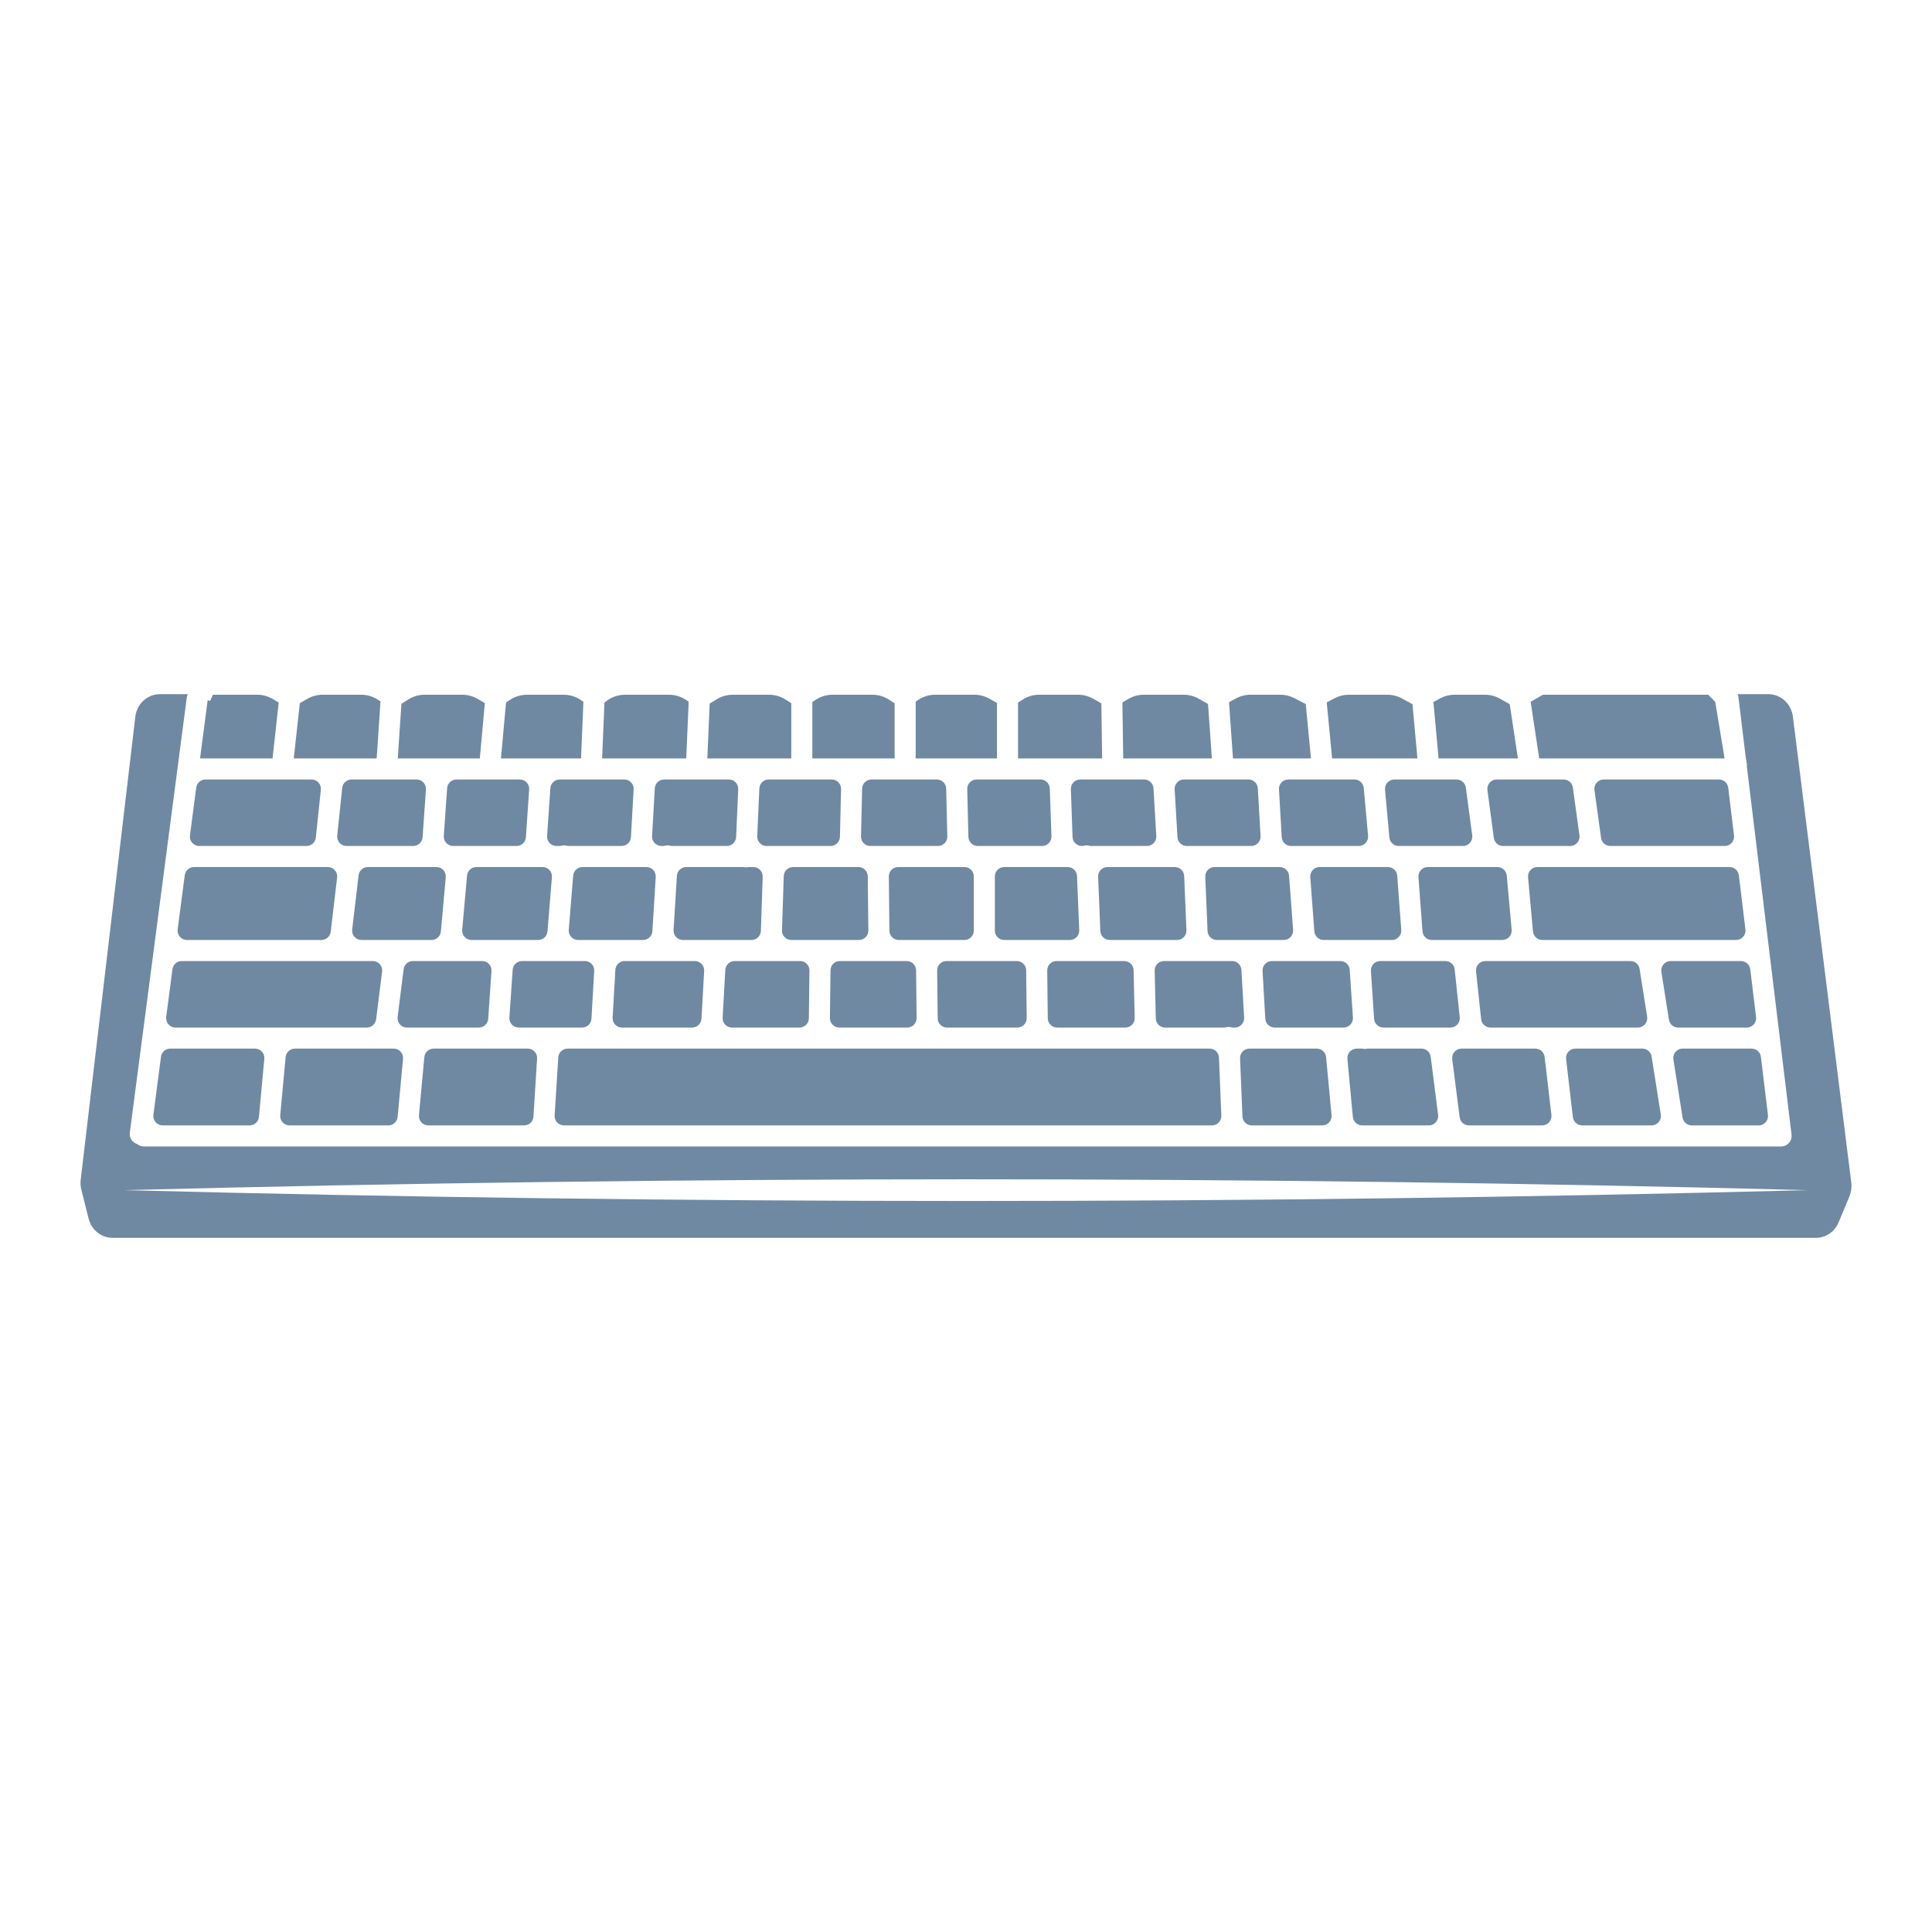
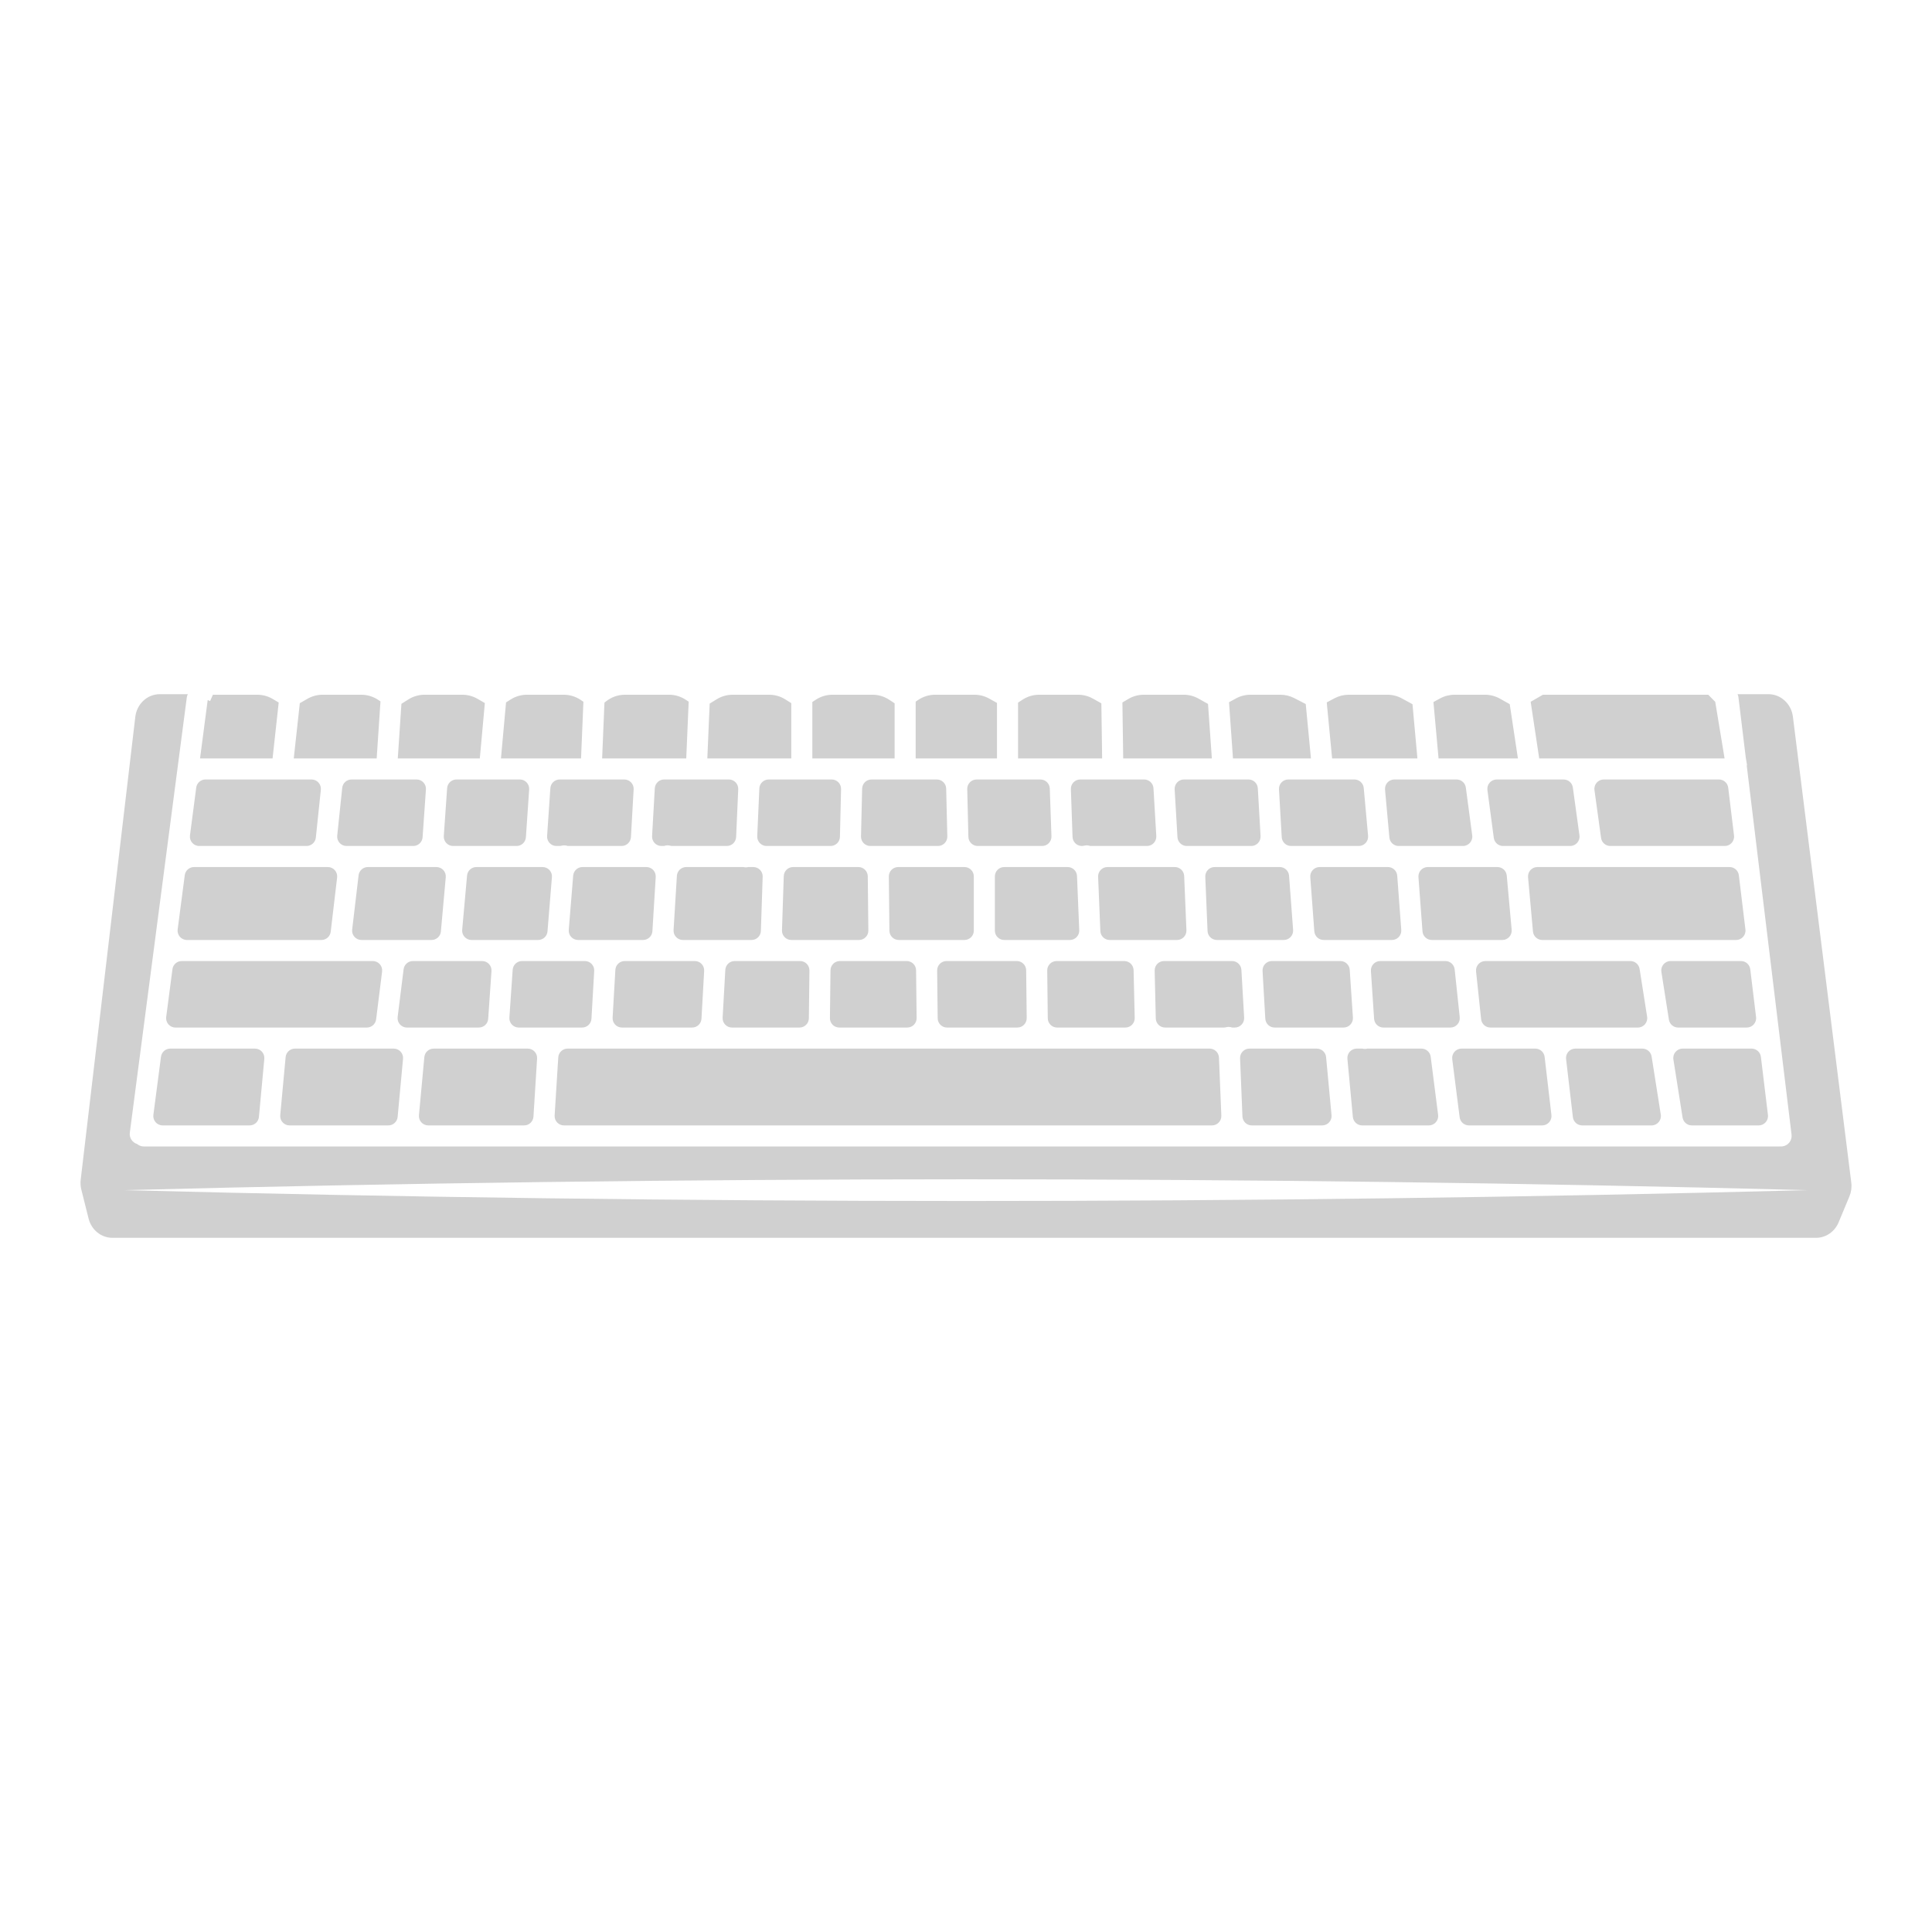
<svg xmlns="http://www.w3.org/2000/svg" version="1.1" id="Capa_1" x="0px" y="0px" viewBox="0 0 1200 1200" enable-background="new 0 0 1200 1200" xml:space="preserve">
-   <path d="M587.688,489.822l0.707,29.681c0.078,3.264-2.547,5.952-5.812,5.952h-41.988  c-3.265,0-5.89-2.688-5.812-5.952l0.708-29.681c0.075-3.156,2.655-5.675,5.811-5.675h40.574  C585.033,484.147,587.612,486.667,587.688,489.822z M492.623,538.535c-3.136,0-5.707,2.487-5.81,5.622l-1.111,33.679  c-0.108,3.284,2.525,6.005,5.81,6.005h42.022c3.235,0,5.847-2.641,5.813-5.875l-0.359-33.679c-0.034-3.186-2.627-5.751-5.813-5.751  H492.623z M563.183,596.921h-41.532c-3.184,0-5.775,2.561-5.813,5.744l-0.354,29.681c-0.038,3.237,2.575,5.882,5.813,5.882h42.219  c3.236,0,5.849-2.643,5.813-5.879l-0.334-29.681C568.96,599.484,566.368,596.921,563.183,596.921z M646.23,484.147h-39.642  c-3.265,0-5.89,2.688-5.812,5.952l0.708,29.681c0.075,3.156,2.655,5.675,5.811,5.675h39.971c3.29,0,5.924-2.728,5.809-6.016  l-1.036-29.681C651.931,486.628,649.362,484.147,646.23,484.147z M623.746,538.535c-3.211,0-5.813,2.603-5.813,5.813v33.679  c0,3.211,2.603,5.813,5.813,5.813h40.781c3.305,0,5.945-2.751,5.808-6.053l-1.388-33.679c-0.128-3.115-2.691-5.574-5.808-5.574  H623.746z M322.873,484.147h-39.354c-3.054,0-5.587,2.362-5.799,5.409l-2.071,29.681c-0.234,3.362,2.43,6.218,5.799,6.218h39.401  c3.057,0,5.592-2.368,5.8-5.418l2.024-29.681C328.902,486.998,326.239,484.147,322.873,484.147z M557.884,538.535  c-3.235,0-5.847,2.641-5.813,5.875l0.358,33.679c0.034,3.186,2.627,5.751,5.813,5.751h40.797c3.211,0,5.813-2.603,5.813-5.813  v-33.679c0-3.21-2.603-5.813-5.813-5.813H557.884z M631.556,596.921h-43.664c-3.236,0-5.849,2.643-5.813,5.879l0.334,29.681  c0.036,3.185,2.628,5.748,5.813,5.748h43.667c3.236,0,5.85-2.643,5.813-5.879l-0.338-29.681  C637.333,599.483,634.741,596.921,631.556,596.921z M361.807,538.535c-3.027,0-5.548,2.323-5.794,5.34l-2.749,33.679  c-0.277,3.386,2.397,6.286,5.794,6.286h40.36c3.073,0,5.615-2.391,5.802-5.458l2.062-33.679c0.204-3.344-2.452-6.169-5.802-6.169  H361.807z M387.766,484.147h-40.129c-3.057,0-5.592,2.368-5.8,5.418l-2.024,29.681c-0.229,3.358,2.433,6.209,5.8,6.209h1.808  c0.543,0,1.074-0.109,1.602-0.231c0.626-0.144,1.282-0.202,1.96-0.15c0.582,0.048,1.128,0.194,1.654,0.381h33.443  c3.082,0,5.629-2.406,5.804-5.483l1.686-29.681C393.759,486.956,391.106,484.147,387.766,484.147z M295.888,538.535  c-3.009,0-5.521,2.296-5.79,5.293l-3.027,33.679c-0.306,3.402,2.374,6.333,5.79,6.333h41.406c3.027,0,5.548-2.323,5.794-5.34  l2.749-33.679c0.276-3.386-2.397-6.286-5.794-6.286H295.888z M388.015,596.921c-3.081,0-5.627,2.404-5.804,5.48l-1.706,29.681  c-0.192,3.336,2.462,6.147,5.804,6.147h43.586c3.084,0,5.631-2.408,5.804-5.487l1.667-29.681c0.187-3.333-2.465-6.139-5.804-6.139  H388.015z M464.752,538.535c-0.491,0.118-0.996,0.199-1.521,0.199c-0.097,0-0.194-0.003-0.294-0.005  c-0.454-0.02-0.895-0.087-1.319-0.194h-35.386c-3.072,0-5.614,2.391-5.802,5.458l-2.063,33.679  c-0.205,3.344,2.452,6.169,5.802,6.169h42.62c3.136,0,5.707-2.487,5.81-5.622l1.111-33.679c0.108-3.284-2.525-6.005-5.81-6.005  H464.752z M516.59,484.147H477.45c-3.111,0-5.671,2.45-5.808,5.558l-1.306,29.681c-0.146,3.308,2.497,6.069,5.808,6.069h39.738  c3.157,0,5.737-2.519,5.812-5.675l0.707-29.681C522.479,486.835,519.854,484.147,516.59,484.147z M452.717,484.147h-40.204  c-3.083,0-5.629,2.406-5.804,5.484l-1.686,29.681c-0.19,3.335,2.464,6.143,5.804,6.143h1.559c0.82-0.298,1.714-0.443,2.65-0.388  c0.333,0.02,0.655,0.073,0.968,0.148c0.542,0.129,1.087,0.241,1.644,0.241h33.764c3.111,0,5.671-2.45,5.808-5.558l1.306-29.681  C458.671,486.909,456.028,484.147,452.717,484.147z M456.309,596.921c-3.084,0-5.631,2.408-5.804,5.487l-1.667,29.681  c-0.187,3.334,2.465,6.139,5.804,6.139h41.947c3.184,0,5.775-2.561,5.813-5.744l0.353-29.681c0.039-3.237-2.575-5.882-5.813-5.882  H456.309z M123.756,525.455h66.636c2.976,0,5.472-2.248,5.782-5.208l3.107-29.681c0.359-3.431-2.332-6.419-5.782-6.419h-65.858  c-2.919,0-5.385,2.164-5.764,5.059l-3.886,29.681C117.537,522.368,120.246,525.455,123.756,525.455z M105.757,651.309  c-2.919,0-5.385,2.164-5.764,5.059l-4.724,36.078c-0.455,3.481,2.254,6.568,5.764,6.568h54.003c3.002,0,5.511-2.286,5.788-5.276  l3.347-36.078c0.316-3.408-2.366-6.35-5.788-6.35H105.757z M881.024,544.78l2.509,33.679c0.226,3.035,2.754,5.381,5.797,5.381h43.8  c3.418,0,6.098-2.934,5.79-6.337l-3.049-33.679c-0.271-2.995-2.782-5.289-5.79-5.289h-43.26  C883.441,538.535,880.773,541.409,881.024,544.78z M110.348,577.273c-0.456,3.481,2.254,6.568,5.764,6.568h83.524  c2.947,0,5.427-2.204,5.773-5.13l3.984-33.679c0.409-3.457-2.292-6.496-5.773-6.496h-83.099c-2.919,0-5.385,2.164-5.764,5.059  L110.348,577.273z M233.618,633.136l3.71-29.681c0.434-3.47-2.272-6.534-5.768-6.534H112.877c-2.919,0-5.385,2.164-5.764,5.059  l-3.886,29.681c-0.455,3.48,2.254,6.568,5.764,6.568h118.858C230.781,638.228,233.254,636.045,233.618,633.136z M698.286,596.921  h-42.02c-3.237,0-5.85,2.643-5.813,5.879l0.338,29.681c0.036,3.185,2.628,5.747,5.813,5.747h42.373c3.263,0,5.887-2.686,5.811-5.948  l-0.69-29.681C704.024,599.442,701.444,596.921,698.286,596.921z M1080.03,543.648c-0.354-2.918-2.831-5.113-5.771-5.113H954.891  c-3.417,0-6.097,2.934-5.789,6.337l3.049,33.679c0.271,2.995,2.782,5.289,5.79,5.289h120.408c3.488,0,6.191-3.051,5.771-6.514  L1080.03,543.648z M1045.119,651.309c-3.572,0-6.299,3.192-5.742,6.72l5.696,36.078c0.446,2.826,2.882,4.907,5.742,4.907h41.516  c3.489,0,6.191-3.051,5.771-6.514l-4.381-36.078c-0.354-2.918-2.831-5.113-5.771-5.113H1045.119z M1087.119,602.034  c-0.354-2.918-2.831-5.113-5.771-5.113h-43.688c-3.571,0-6.297,3.189-5.743,6.717l4.669,29.681c0.444,2.827,2.88,4.91,5.742,4.91  h42.624c3.489,0,6.191-3.051,5.771-6.514L1087.119,602.034z M775.452,484.147h-40.055c-3.345,0-6,2.816-5.803,6.155l1.746,29.681  c0.181,3.073,2.725,5.472,5.803,5.472h40.014c3.342,0,5.996-2.811,5.804-6.147l-1.706-29.681  C781.078,486.551,778.533,484.147,775.452,484.147z M682.059,544.588l1.388,33.679c0.128,3.115,2.691,5.574,5.809,5.574h41.85  c3.305,0,5.946-2.753,5.808-6.055l-1.403-33.679c-0.13-3.114-2.692-5.571-5.808-5.571h-41.835  C684.563,538.535,681.923,541.286,682.059,544.588z M748.624,544.59l1.403,33.679c0.13,3.114,2.692,5.571,5.808,5.571h41.535  c3.381,0,6.048-2.874,5.797-6.245l-2.508-33.679c-0.226-3.035-2.754-5.382-5.797-5.382h-40.43  C751.127,538.535,748.486,541.288,748.624,544.59z M910.463,489.192c-0.385-2.888-2.849-5.045-5.762-5.045H866.06  c-3.419,0-6.099,2.935-5.79,6.34l2.699,29.681c0.272,2.994,2.783,5.287,5.79,5.287h39.9c3.516,0,6.227-3.097,5.762-6.582  L910.463,489.192z M933.587,525.455h41.678c3.526,0,6.241-3.114,5.759-6.607l-4.093-29.681c-0.397-2.877-2.855-5.019-5.759-5.019  h-41.543c-3.516,0-6.227,3.097-5.762,6.582l3.958,29.681C928.21,523.298,930.674,525.455,933.587,525.455z M813.84,544.78  l2.509,33.679c0.226,3.035,2.754,5.381,5.797,5.381h42.409c3.38,0,6.048-2.874,5.797-6.245l-2.508-33.679  c-0.226-3.035-2.754-5.382-5.797-5.382h-42.409C816.256,538.535,813.589,541.409,813.84,544.78z M841.254,484.147H800.2  c-3.342,0-5.995,2.811-5.804,6.147l1.706,29.681c0.177,3.076,2.723,5.48,5.804,5.48h42.047c3.418,0,6.099-2.935,5.789-6.34  l-2.699-29.681C846.771,486.44,844.261,484.147,841.254,484.147z M710.645,484.147H670.95c-3.29,0-5.924,2.728-5.809,6.016  l1.036,29.681c0.11,3.13,2.678,5.61,5.81,5.61c0.547,0,1.081-0.108,1.613-0.236c0.358-0.086,0.727-0.144,1.11-0.16  c0.089-0.003,0.181-0.005,0.273-0.005c0.77,0,1.503,0.154,2.192,0.401h35.217c3.345,0,6-2.816,5.803-6.154l-1.746-29.681  C716.268,486.547,713.723,484.147,710.645,484.147z M504.559,471.067h51.105V436.83l-3.414-2.234  c-3.078-2.014-6.676-3.086-10.354-3.086h-24.82c-3.678,0-7.276,1.072-10.354,3.086l-2.163,1.415V471.067z M568.744,471.067h50.505  v-34.46l-4.783-2.682c-2.826-1.584-6.01-2.416-9.249-2.416h-24.338c-3.779,0-7.471,1.132-10.601,3.25l-1.534,1.038V471.067z   M697.638,471.067h55.07l-2.383-33.84l-5.891-3.302c-2.825-1.584-6.01-2.415-9.248-2.415h-24.744c-3.403,0-6.742,0.918-9.667,2.657  l-3.627,2.157L697.638,471.067z M632.328,471.067h52.226l-0.482-34.213l-5.223-2.928c-2.825-1.584-6.01-2.416-9.249-2.416h-24.155  c-3.678,0-7.276,1.072-10.353,3.085l-2.764,1.807V471.067z M765.822,471.067h48.437l-3.238-33.779l-7.106-3.67  c-2.683-1.385-5.658-2.108-8.678-2.108h-18.522c-3.163,0-6.276,0.793-9.053,2.308l-4.297,2.343L765.822,471.067z M893.516,471.067  h49.287l-5.079-33.702l-6.132-3.439c-2.826-1.584-6.011-2.417-9.25-2.417h-18.856c-3.163,0-6.277,0.794-9.054,2.308l-4.099,2.235  L893.516,471.067z M956.028,471.067h115.141l-5.804-35.14l-4.346-4.417H958.335l-7.607,4.39L956.028,471.067z M827.398,471.067  h52.986l-3.062-33.679l-6.551-3.571c-2.777-1.514-5.89-2.307-9.053-2.307h-23.973c-3.089,0-6.132,0.757-8.861,2.204l-4.822,2.557  L827.398,471.067z M128.99,434.882l-4.737,36.185H169.3l3.806-34.721l-3.665-2.179c-2.925-1.739-6.264-2.657-9.667-2.657h-27.537  l-1.75,3.955l-1.495-0.662C128.989,434.83,128.994,434.855,128.99,434.882z M182.46,471.067h51.502l2.362-35.425l-1.6-1.047  c-3.078-2.013-6.676-3.086-10.354-3.086h-23.985c-3.319,0-6.579,0.873-9.454,2.532l-4.71,2.718L182.46,471.067z M439.332,471.067  h52.147V436.75l-3.644-2.307c-3.026-1.916-6.534-2.933-10.117-2.933h-22.628c-3.49,0-6.912,0.966-9.887,2.79l-4.409,2.704  L439.332,471.067z M1148.719,743.081l-6.734,16.151c-2.432,5.83-7.93,9.6-14.008,9.6H69.812c-6.941,0-13.021-4.911-14.784-11.945  l-4.527-18.061c-0.493-1.973-0.623-3.999-0.386-6.02l33.932-287.594c0.945-8.007,7.467-14.043,15.17-14.043h17.441  c-0.305,0.623-0.541,1.29-0.635,2.017L80.632,703.507c-0.421,3.206,1.565,6.155,4.552,7.078c1.129,0.929,2.555,1.509,4.131,1.509  h1016.16c0.13,0,0.251-0.031,0.379-0.038c0.139,0.009,0.272,0.038,0.413,0.038c0.263,0,0.529-0.015,0.797-0.049  c3.584-0.434,6.139-3.694,5.702-7.281l-27.85-229.384l0.218-0.036l-0.84-5.085l-4.52-37.229c-0.08-0.665-0.284-1.279-0.542-1.861  h19.207c7.644,0,14.158,5.986,15.157,13.921l36.275,289.495C1150.231,737.48,1149.833,740.415,1148.719,743.081z M1122.944,739.221  c-347.101-9.015-698.683-8.943-1045.785,0.002C424.262,748.167,775.844,748.239,1122.944,739.221z M373.993,471.067h52.244  l1.512-35.249l-1.871-1.224c-3.077-2.013-6.676-3.085-10.353-3.085h-27.324c-4.364,0-8.594,1.509-11.972,4.272l-0.794,0.649  L373.993,471.067z M311.153,471.067H360.9l1.466-35.196l-1.642-1.111c-3.13-2.118-6.822-3.25-10.601-3.25h-22.808  c-3.582,0-7.09,1.017-10.116,2.933l-2.884,1.826L311.153,471.067z M247.07,471.067h50.951l3.124-34.388l-4.568-2.637  c-2.875-1.659-6.136-2.533-9.455-2.533h-23.393c-3.581,0-7.089,1.017-10.115,2.932l-4.283,2.711L247.07,471.067z M367.364,632.749  l1.706-29.681c0.192-3.336-2.462-6.147-5.804-6.147h-39.032c-3.055,0-5.589,2.365-5.8,5.413l-2.047,29.681  c-0.232,3.36,2.431,6.213,5.799,6.213h39.374C364.642,638.228,367.188,635.825,367.364,632.749z M271.08,538.535h-42.582  c-2.946,0-5.427,2.204-5.773,5.13l-3.983,33.679c-0.409,3.457,2.292,6.496,5.773,6.496h43.539c3.009,0,5.52-2.296,5.79-5.293  l3.027-33.679C277.176,541.466,274.496,538.535,271.08,538.535z M350.294,699.013h402.491c3.304,0,5.943-2.749,5.808-6.05  l-1.472-36.078c-0.127-3.116-2.69-5.576-5.808-5.576H352.55c-3.07,0-5.611,2.387-5.802,5.451l-2.255,36.078  C344.283,696.184,346.941,699.013,350.294,699.013z M266.007,699.013h59.532c3.07,0,5.611-2.387,5.802-5.451l2.255-36.078  c0.209-3.347-2.449-6.176-5.802-6.176h-58.44c-3.002,0-5.511,2.287-5.788,5.276l-3.347,36.078  C259.902,696.071,262.584,699.013,266.007,699.013z M297.422,638.228c3.055,0,5.589-2.365,5.8-5.413l2.047-29.681  c0.232-3.36-2.431-6.213-5.799-6.213h-43.011c-2.932,0-5.405,2.183-5.768,5.092l-3.711,29.681c-0.434,3.47,2.272,6.534,5.769,6.534  H297.422z M1000.206,525.455h71.054c3.488,0,6.191-3.051,5.771-6.514l-3.604-29.681c-0.354-2.918-2.831-5.113-5.771-5.113h-71.543  c-3.526,0-6.24,3.114-5.758,6.608l4.093,29.681C994.844,523.312,997.302,525.455,1000.206,525.455z M761.779,637.992  c0.359-0.086,0.728-0.144,1.111-0.16c0.862-0.031,1.693,0.116,2.465,0.396h1.603c3.342,0,5.996-2.811,5.804-6.147l-1.706-29.681  c-0.177-3.076-2.723-5.48-5.804-5.48h-42.256c-3.263,0-5.887,2.686-5.811,5.949l0.691,29.681c0.073,3.157,2.654,5.678,5.812,5.678  h36.478C760.713,638.228,761.248,638.12,761.779,637.992z M179.849,699.013h61.346c3.003,0,5.511-2.286,5.788-5.276l3.347-36.078  c0.316-3.408-2.366-6.35-5.789-6.35h-61.346c-3.002,0-5.511,2.287-5.788,5.276l-3.347,36.078  C173.744,696.071,176.426,699.013,179.849,699.013z M906.614,693.936c0.371,2.902,2.841,5.077,5.767,5.077h45.462  c3.478,0,6.178-3.034,5.774-6.489l-4.222-36.078c-0.343-2.929-2.825-5.138-5.774-5.138h-45.845c-3.503,0-6.21,3.075-5.767,6.549  L906.614,693.936z M1023.059,631.512l-4.669-29.681c-0.445-2.827-2.88-4.91-5.742-4.91h-90.059c-3.453,0-6.144,2.992-5.781,6.425  l3.142,29.681c0.313,2.957,2.807,5.201,5.781,5.201h91.586C1020.887,638.228,1023.614,635.039,1023.059,631.512z M258.751,484.147  h-40.41c-2.976,0-5.472,2.248-5.781,5.208l-3.107,29.681c-0.359,3.431,2.332,6.418,5.782,6.418h41.446  c3.054,0,5.587-2.362,5.799-5.409l2.071-29.681C264.785,487.004,262.121,484.147,258.751,484.147z M976.946,693.876  c0.343,2.929,2.825,5.137,5.774,5.137h43.081c3.572,0,6.299-3.192,5.742-6.72l-5.697-36.078c-0.446-2.826-2.881-4.907-5.742-4.907  h-41.607c-3.478,0-6.178,3.034-5.774,6.489L976.946,693.876z M906.666,631.803l-3.143-29.681c-0.313-2.957-2.807-5.201-5.781-5.201  H857.3c-3.363,0-6.024,2.845-5.8,6.2l1.979,29.681c0.203,3.054,2.74,5.426,5.8,5.426h41.607  C904.338,638.228,907.03,635.237,906.666,631.803z M777.513,699.013h43.741c3.425,0,6.107-2.946,5.788-6.356l-3.382-36.078  c-0.28-2.987-2.788-5.271-5.788-5.271h-41.831c-3.304,0-5.943,2.75-5.809,6.05l1.472,36.078  C771.831,696.553,774.395,699.013,777.513,699.013z M840.319,632.029l-1.979-29.681c-0.203-3.054-2.74-5.427-5.8-5.427h-42.539  c-3.342,0-5.995,2.811-5.804,6.147l1.706,29.681c0.177,3.076,2.723,5.48,5.804,5.48h42.812  C837.882,638.228,840.543,635.384,840.319,632.029z M846.069,699.013h41.406c3.503,0,6.21-3.075,5.766-6.549l-4.605-36.078  c-0.37-2.903-2.841-5.077-5.766-5.077h-33.609c-0.355,0.085-0.715,0.159-1.091,0.184c-0.148,0.01-0.294,0.015-0.442,0.015  c-0.523,0-1.026-0.081-1.517-0.199h-3.524c-3.425,0-6.107,2.946-5.788,6.356l3.382,36.078  C840.561,696.73,843.069,699.013,846.069,699.013z" fill="#6F89A3" />
+   <path d="M587.688,489.822l0.707,29.681c0.078,3.264-2.547,5.952-5.812,5.952h-41.988  c-3.265,0-5.89-2.688-5.812-5.952l0.708-29.681c0.075-3.156,2.655-5.675,5.811-5.675h40.574  C585.033,484.147,587.612,486.667,587.688,489.822z M492.623,538.535c-3.136,0-5.707,2.487-5.81,5.622l-1.111,33.679  c-0.108,3.284,2.525,6.005,5.81,6.005h42.022c3.235,0,5.847-2.641,5.813-5.875l-0.359-33.679c-0.034-3.186-2.627-5.751-5.813-5.751  H492.623z M563.183,596.921h-41.532c-3.184,0-5.775,2.561-5.813,5.744l-0.354,29.681c-0.038,3.237,2.575,5.882,5.813,5.882h42.219  c3.236,0,5.849-2.643,5.813-5.879l-0.334-29.681C568.96,599.484,566.368,596.921,563.183,596.921z M646.23,484.147h-39.642  c-3.265,0-5.89,2.688-5.812,5.952l0.708,29.681c0.075,3.156,2.655,5.675,5.811,5.675h39.971c3.29,0,5.924-2.728,5.809-6.016  l-1.036-29.681C651.931,486.628,649.362,484.147,646.23,484.147z M623.746,538.535c-3.211,0-5.813,2.603-5.813,5.813v33.679  c0,3.211,2.603,5.813,5.813,5.813h40.781c3.305,0,5.945-2.751,5.808-6.053l-1.388-33.679c-0.128-3.115-2.691-5.574-5.808-5.574  H623.746z M322.873,484.147h-39.354c-3.054,0-5.587,2.362-5.799,5.409l-2.071,29.681c-0.234,3.362,2.43,6.218,5.799,6.218h39.401  c3.057,0,5.592-2.368,5.8-5.418l2.024-29.681C328.902,486.998,326.239,484.147,322.873,484.147z M557.884,538.535  c-3.235,0-5.847,2.641-5.813,5.875l0.358,33.679c0.034,3.186,2.627,5.751,5.813,5.751h40.797c3.211,0,5.813-2.603,5.813-5.813  v-33.679c0-3.21-2.603-5.813-5.813-5.813H557.884z M631.556,596.921h-43.664c-3.236,0-5.849,2.643-5.813,5.879l0.334,29.681  c0.036,3.185,2.628,5.748,5.813,5.748h43.667c3.236,0,5.85-2.643,5.813-5.879l-0.338-29.681  C637.333,599.483,634.741,596.921,631.556,596.921z M361.807,538.535c-3.027,0-5.548,2.323-5.794,5.34l-2.749,33.679  c-0.277,3.386,2.397,6.286,5.794,6.286h40.36c3.073,0,5.615-2.391,5.802-5.458l2.062-33.679c0.204-3.344-2.452-6.169-5.802-6.169  H361.807z M387.766,484.147h-40.129c-3.057,0-5.592,2.368-5.8,5.418l-2.024,29.681c-0.229,3.358,2.433,6.209,5.8,6.209h1.808  c0.543,0,1.074-0.109,1.602-0.231c0.626-0.144,1.282-0.202,1.96-0.15c0.582,0.048,1.128,0.194,1.654,0.381h33.443  c3.082,0,5.629-2.406,5.804-5.483l1.686-29.681C393.759,486.956,391.106,484.147,387.766,484.147z M295.888,538.535  c-3.009,0-5.521,2.296-5.79,5.293l-3.027,33.679c-0.306,3.402,2.374,6.333,5.79,6.333h41.406c3.027,0,5.548-2.323,5.794-5.34  l2.749-33.679c0.276-3.386-2.397-6.286-5.794-6.286H295.888z M388.015,596.921c-3.081,0-5.627,2.404-5.804,5.48l-1.706,29.681  c-0.192,3.336,2.462,6.147,5.804,6.147h43.586c3.084,0,5.631-2.408,5.804-5.487l1.667-29.681c0.187-3.333-2.465-6.139-5.804-6.139  H388.015z M464.752,538.535c-0.491,0.118-0.996,0.199-1.521,0.199c-0.097,0-0.194-0.003-0.294-0.005  c-0.454-0.02-0.895-0.087-1.319-0.194h-35.386c-3.072,0-5.614,2.391-5.802,5.458l-2.063,33.679  c-0.205,3.344,2.452,6.169,5.802,6.169h42.62c3.136,0,5.707-2.487,5.81-5.622l1.111-33.679c0.108-3.284-2.525-6.005-5.81-6.005  H464.752z M516.59,484.147H477.45c-3.111,0-5.671,2.45-5.808,5.558l-1.306,29.681c-0.146,3.308,2.497,6.069,5.808,6.069h39.738  c3.157,0,5.737-2.519,5.812-5.675l0.707-29.681C522.479,486.835,519.854,484.147,516.59,484.147z M452.717,484.147h-40.204  c-3.083,0-5.629,2.406-5.804,5.484l-1.686,29.681c-0.19,3.335,2.464,6.143,5.804,6.143h1.559c0.82-0.298,1.714-0.443,2.65-0.388  c0.333,0.02,0.655,0.073,0.968,0.148c0.542,0.129,1.087,0.241,1.644,0.241h33.764c3.111,0,5.671-2.45,5.808-5.558l1.306-29.681  C458.671,486.909,456.028,484.147,452.717,484.147z M456.309,596.921c-3.084,0-5.631,2.408-5.804,5.487l-1.667,29.681  c-0.187,3.334,2.465,6.139,5.804,6.139h41.947c3.184,0,5.775-2.561,5.813-5.744l0.353-29.681c0.039-3.237-2.575-5.882-5.813-5.882  H456.309z M123.756,525.455h66.636c2.976,0,5.472-2.248,5.782-5.208l3.107-29.681c0.359-3.431-2.332-6.419-5.782-6.419h-65.858  c-2.919,0-5.385,2.164-5.764,5.059l-3.886,29.681C117.537,522.368,120.246,525.455,123.756,525.455z M105.757,651.309  c-2.919,0-5.385,2.164-5.764,5.059l-4.724,36.078c-0.455,3.481,2.254,6.568,5.764,6.568h54.003c3.002,0,5.511-2.286,5.788-5.276  l3.347-36.078c0.316-3.408-2.366-6.35-5.788-6.35H105.757z M881.024,544.78l2.509,33.679c0.226,3.035,2.754,5.381,5.797,5.381h43.8  c3.418,0,6.098-2.934,5.79-6.337l-3.049-33.679c-0.271-2.995-2.782-5.289-5.79-5.289h-43.26  C883.441,538.535,880.773,541.409,881.024,544.78z M110.348,577.273c-0.456,3.481,2.254,6.568,5.764,6.568h83.524  c2.947,0,5.427-2.204,5.773-5.13l3.984-33.679c0.409-3.457-2.292-6.496-5.773-6.496h-83.099c-2.919,0-5.385,2.164-5.764,5.059  L110.348,577.273z M233.618,633.136l3.71-29.681c0.434-3.47-2.272-6.534-5.768-6.534H112.877c-2.919,0-5.385,2.164-5.764,5.059  l-3.886,29.681c-0.455,3.48,2.254,6.568,5.764,6.568h118.858C230.781,638.228,233.254,636.045,233.618,633.136z M698.286,596.921  h-42.02c-3.237,0-5.85,2.643-5.813,5.879l0.338,29.681c0.036,3.185,2.628,5.747,5.813,5.747h42.373c3.263,0,5.887-2.686,5.811-5.948  l-0.69-29.681C704.024,599.442,701.444,596.921,698.286,596.921z M1080.03,543.648c-0.354-2.918-2.831-5.113-5.771-5.113H954.891  c-3.417,0-6.097,2.934-5.789,6.337l3.049,33.679c0.271,2.995,2.782,5.289,5.79,5.289h120.408c3.488,0,6.191-3.051,5.771-6.514  L1080.03,543.648z M1045.119,651.309c-3.572,0-6.299,3.192-5.742,6.72l5.696,36.078c0.446,2.826,2.882,4.907,5.742,4.907h41.516  c3.489,0,6.191-3.051,5.771-6.514l-4.381-36.078c-0.354-2.918-2.831-5.113-5.771-5.113H1045.119z M1087.119,602.034  c-0.354-2.918-2.831-5.113-5.771-5.113h-43.688c-3.571,0-6.297,3.189-5.743,6.717l4.669,29.681c0.444,2.827,2.88,4.91,5.742,4.91  h42.624c3.489,0,6.191-3.051,5.771-6.514L1087.119,602.034z M775.452,484.147h-40.055c-3.345,0-6,2.816-5.803,6.155l1.746,29.681  c0.181,3.073,2.725,5.472,5.803,5.472h40.014c3.342,0,5.996-2.811,5.804-6.147l-1.706-29.681  C781.078,486.551,778.533,484.147,775.452,484.147z M682.059,544.588l1.388,33.679c0.128,3.115,2.691,5.574,5.809,5.574h41.85  c3.305,0,5.946-2.753,5.808-6.055l-1.403-33.679c-0.13-3.114-2.692-5.571-5.808-5.571h-41.835  C684.563,538.535,681.923,541.286,682.059,544.588z M748.624,544.59l1.403,33.679c0.13,3.114,2.692,5.571,5.808,5.571h41.535  c3.381,0,6.048-2.874,5.797-6.245l-2.508-33.679c-0.226-3.035-2.754-5.382-5.797-5.382h-40.43  C751.127,538.535,748.486,541.288,748.624,544.59z M910.463,489.192c-0.385-2.888-2.849-5.045-5.762-5.045H866.06  c-3.419,0-6.099,2.935-5.79,6.34l2.699,29.681c0.272,2.994,2.783,5.287,5.79,5.287h39.9c3.516,0,6.227-3.097,5.762-6.582  L910.463,489.192z M933.587,525.455h41.678c3.526,0,6.241-3.114,5.759-6.607l-4.093-29.681c-0.397-2.877-2.855-5.019-5.759-5.019  h-41.543c-3.516,0-6.227,3.097-5.762,6.582l3.958,29.681C928.21,523.298,930.674,525.455,933.587,525.455z M813.84,544.78  l2.509,33.679c0.226,3.035,2.754,5.381,5.797,5.381h42.409c3.38,0,6.048-2.874,5.797-6.245l-2.508-33.679  c-0.226-3.035-2.754-5.382-5.797-5.382h-42.409C816.256,538.535,813.589,541.409,813.84,544.78z M841.254,484.147H800.2  c-3.342,0-5.995,2.811-5.804,6.147l1.706,29.681c0.177,3.076,2.723,5.48,5.804,5.48h42.047c3.418,0,6.099-2.935,5.789-6.34  l-2.699-29.681C846.771,486.44,844.261,484.147,841.254,484.147z M710.645,484.147H670.95c-3.29,0-5.924,2.728-5.809,6.016  l1.036,29.681c0.11,3.13,2.678,5.61,5.81,5.61c0.547,0,1.081-0.108,1.613-0.236c0.358-0.086,0.727-0.144,1.11-0.16  c0.089-0.003,0.181-0.005,0.273-0.005c0.77,0,1.503,0.154,2.192,0.401h35.217c3.345,0,6-2.816,5.803-6.154l-1.746-29.681  C716.268,486.547,713.723,484.147,710.645,484.147z M504.559,471.067h51.105V436.83l-3.414-2.234  c-3.078-2.014-6.676-3.086-10.354-3.086h-24.82c-3.678,0-7.276,1.072-10.354,3.086l-2.163,1.415V471.067z M568.744,471.067h50.505  v-34.46l-4.783-2.682c-2.826-1.584-6.01-2.416-9.249-2.416h-24.338c-3.779,0-7.471,1.132-10.601,3.25l-1.534,1.038V471.067z   M697.638,471.067h55.07l-2.383-33.84l-5.891-3.302c-2.825-1.584-6.01-2.415-9.248-2.415h-24.744c-3.403,0-6.742,0.918-9.667,2.657  l-3.627,2.157L697.638,471.067z M632.328,471.067h52.226l-0.482-34.213l-5.223-2.928c-2.825-1.584-6.01-2.416-9.249-2.416h-24.155  c-3.678,0-7.276,1.072-10.353,3.085l-2.764,1.807V471.067z M765.822,471.067h48.437l-3.238-33.779l-7.106-3.67  c-2.683-1.385-5.658-2.108-8.678-2.108h-18.522c-3.163,0-6.276,0.793-9.053,2.308l-4.297,2.343L765.822,471.067z M893.516,471.067  h49.287l-5.079-33.702l-6.132-3.439c-2.826-1.584-6.011-2.417-9.25-2.417h-18.856c-3.163,0-6.277,0.794-9.054,2.308l-4.099,2.235  L893.516,471.067z M956.028,471.067h115.141l-5.804-35.14l-4.346-4.417H958.335l-7.607,4.39L956.028,471.067z M827.398,471.067  h52.986l-3.062-33.679l-6.551-3.571c-2.777-1.514-5.89-2.307-9.053-2.307h-23.973c-3.089,0-6.132,0.757-8.861,2.204l-4.822,2.557  L827.398,471.067z M128.99,434.882l-4.737,36.185H169.3l3.806-34.721l-3.665-2.179c-2.925-1.739-6.264-2.657-9.667-2.657h-27.537  l-1.75,3.955l-1.495-0.662C128.989,434.83,128.994,434.855,128.99,434.882z M182.46,471.067h51.502l2.362-35.425l-1.6-1.047  c-3.078-2.013-6.676-3.086-10.354-3.086h-23.985c-3.319,0-6.579,0.873-9.454,2.532l-4.71,2.718L182.46,471.067z M439.332,471.067  h52.147V436.75l-3.644-2.307c-3.026-1.916-6.534-2.933-10.117-2.933h-22.628c-3.49,0-6.912,0.966-9.887,2.79l-4.409,2.704  L439.332,471.067z M1148.719,743.081l-6.734,16.151c-2.432,5.83-7.93,9.6-14.008,9.6H69.812c-6.941,0-13.021-4.911-14.784-11.945  l-4.527-18.061c-0.493-1.973-0.623-3.999-0.386-6.02l33.932-287.594c0.945-8.007,7.467-14.043,15.17-14.043h17.441  c-0.305,0.623-0.541,1.29-0.635,2.017L80.632,703.507c-0.421,3.206,1.565,6.155,4.552,7.078c1.129,0.929,2.555,1.509,4.131,1.509  h1016.16c0.13,0,0.251-0.031,0.379-0.038c0.139,0.009,0.272,0.038,0.413,0.038c0.263,0,0.529-0.015,0.797-0.049  c3.584-0.434,6.139-3.694,5.702-7.281l-27.85-229.384l0.218-0.036l-0.84-5.085l-4.52-37.229c-0.08-0.665-0.284-1.279-0.542-1.861  h19.207c7.644,0,14.158,5.986,15.157,13.921l36.275,289.495C1150.231,737.48,1149.833,740.415,1148.719,743.081z M1122.944,739.221  c-347.101-9.015-698.683-8.943-1045.785,0.002C424.262,748.167,775.844,748.239,1122.944,739.221z M373.993,471.067h52.244  l1.512-35.249l-1.871-1.224c-3.077-2.013-6.676-3.085-10.353-3.085h-27.324c-4.364,0-8.594,1.509-11.972,4.272l-0.794,0.649  L373.993,471.067z M311.153,471.067H360.9l1.466-35.196l-1.642-1.111c-3.13-2.118-6.822-3.25-10.601-3.25h-22.808  c-3.582,0-7.09,1.017-10.116,2.933l-2.884,1.826L311.153,471.067z M247.07,471.067h50.951l3.124-34.388l-4.568-2.637  c-2.875-1.659-6.136-2.533-9.455-2.533h-23.393c-3.581,0-7.089,1.017-10.115,2.932l-4.283,2.711L247.07,471.067z M367.364,632.749  l1.706-29.681c0.192-3.336-2.462-6.147-5.804-6.147h-39.032c-3.055,0-5.589,2.365-5.8,5.413l-2.047,29.681  c-0.232,3.36,2.431,6.213,5.799,6.213h39.374C364.642,638.228,367.188,635.825,367.364,632.749z M271.08,538.535h-42.582  c-2.946,0-5.427,2.204-5.773,5.13l-3.983,33.679c-0.409,3.457,2.292,6.496,5.773,6.496h43.539c3.009,0,5.52-2.296,5.79-5.293  l3.027-33.679C277.176,541.466,274.496,538.535,271.08,538.535z M350.294,699.013h402.491c3.304,0,5.943-2.749,5.808-6.05  l-1.472-36.078c-0.127-3.116-2.69-5.576-5.808-5.576H352.55c-3.07,0-5.611,2.387-5.802,5.451l-2.255,36.078  C344.283,696.184,346.941,699.013,350.294,699.013z M266.007,699.013h59.532c3.07,0,5.611-2.387,5.802-5.451l2.255-36.078  c0.209-3.347-2.449-6.176-5.802-6.176h-58.44c-3.002,0-5.511,2.287-5.788,5.276l-3.347,36.078  C259.902,696.071,262.584,699.013,266.007,699.013z M297.422,638.228c3.055,0,5.589-2.365,5.8-5.413l2.047-29.681  c0.232-3.36-2.431-6.213-5.799-6.213h-43.011c-2.932,0-5.405,2.183-5.768,5.092l-3.711,29.681c-0.434,3.47,2.272,6.534,5.769,6.534  H297.422z M1000.206,525.455h71.054c3.488,0,6.191-3.051,5.771-6.514l-3.604-29.681c-0.354-2.918-2.831-5.113-5.771-5.113h-71.543  c-3.526,0-6.24,3.114-5.758,6.608l4.093,29.681C994.844,523.312,997.302,525.455,1000.206,525.455z M761.779,637.992  c0.359-0.086,0.728-0.144,1.111-0.16c0.862-0.031,1.693,0.116,2.465,0.396h1.603c3.342,0,5.996-2.811,5.804-6.147l-1.706-29.681  c-0.177-3.076-2.723-5.48-5.804-5.48h-42.256c-3.263,0-5.887,2.686-5.811,5.949l0.691,29.681c0.073,3.157,2.654,5.678,5.812,5.678  h36.478C760.713,638.228,761.248,638.12,761.779,637.992z M179.849,699.013h61.346c3.003,0,5.511-2.286,5.788-5.276l3.347-36.078  c0.316-3.408-2.366-6.35-5.789-6.35h-61.346c-3.002,0-5.511,2.287-5.788,5.276l-3.347,36.078  C173.744,696.071,176.426,699.013,179.849,699.013z M906.614,693.936c0.371,2.902,2.841,5.077,5.767,5.077h45.462  c3.478,0,6.178-3.034,5.774-6.489l-4.222-36.078c-0.343-2.929-2.825-5.138-5.774-5.138h-45.845c-3.503,0-6.21,3.075-5.767,6.549  L906.614,693.936z M1023.059,631.512l-4.669-29.681c-0.445-2.827-2.88-4.91-5.742-4.91h-90.059c-3.453,0-6.144,2.992-5.781,6.425  l3.142,29.681c0.313,2.957,2.807,5.201,5.781,5.201h91.586C1020.887,638.228,1023.614,635.039,1023.059,631.512z M258.751,484.147  h-40.41c-2.976,0-5.472,2.248-5.781,5.208l-3.107,29.681c-0.359,3.431,2.332,6.418,5.782,6.418h41.446  c3.054,0,5.587-2.362,5.799-5.409l2.071-29.681C264.785,487.004,262.121,484.147,258.751,484.147z M976.946,693.876  c0.343,2.929,2.825,5.137,5.774,5.137h43.081c3.572,0,6.299-3.192,5.742-6.72l-5.697-36.078c-0.446-2.826-2.881-4.907-5.742-4.907  h-41.607c-3.478,0-6.178,3.034-5.774,6.489L976.946,693.876z M906.666,631.803l-3.143-29.681c-0.313-2.957-2.807-5.201-5.781-5.201  H857.3c-3.363,0-6.024,2.845-5.8,6.2l1.979,29.681c0.203,3.054,2.74,5.426,5.8,5.426h41.607  C904.338,638.228,907.03,635.237,906.666,631.803z M777.513,699.013h43.741c3.425,0,6.107-2.946,5.788-6.356l-3.382-36.078  c-0.28-2.987-2.788-5.271-5.788-5.271h-41.831c-3.304,0-5.943,2.75-5.809,6.05l1.472,36.078  C771.831,696.553,774.395,699.013,777.513,699.013z M840.319,632.029l-1.979-29.681c-0.203-3.054-2.74-5.427-5.8-5.427h-42.539  c-3.342,0-5.995,2.811-5.804,6.147l1.706,29.681c0.177,3.076,2.723,5.48,5.804,5.48h42.812  C837.882,638.228,840.543,635.384,840.319,632.029z M846.069,699.013h41.406c3.503,0,6.21-3.075,5.766-6.549l-4.605-36.078  c-0.37-2.903-2.841-5.077-5.766-5.077h-33.609c-0.355,0.085-0.715,0.159-1.091,0.184c-0.148,0.01-0.294,0.015-0.442,0.015  c-0.523,0-1.026-0.081-1.517-0.199h-3.524c-3.425,0-6.107,2.946-5.788,6.356l3.382,36.078  C840.561,696.73,843.069,699.013,846.069,699.013z" fill="#D0D0D0" />
</svg>
